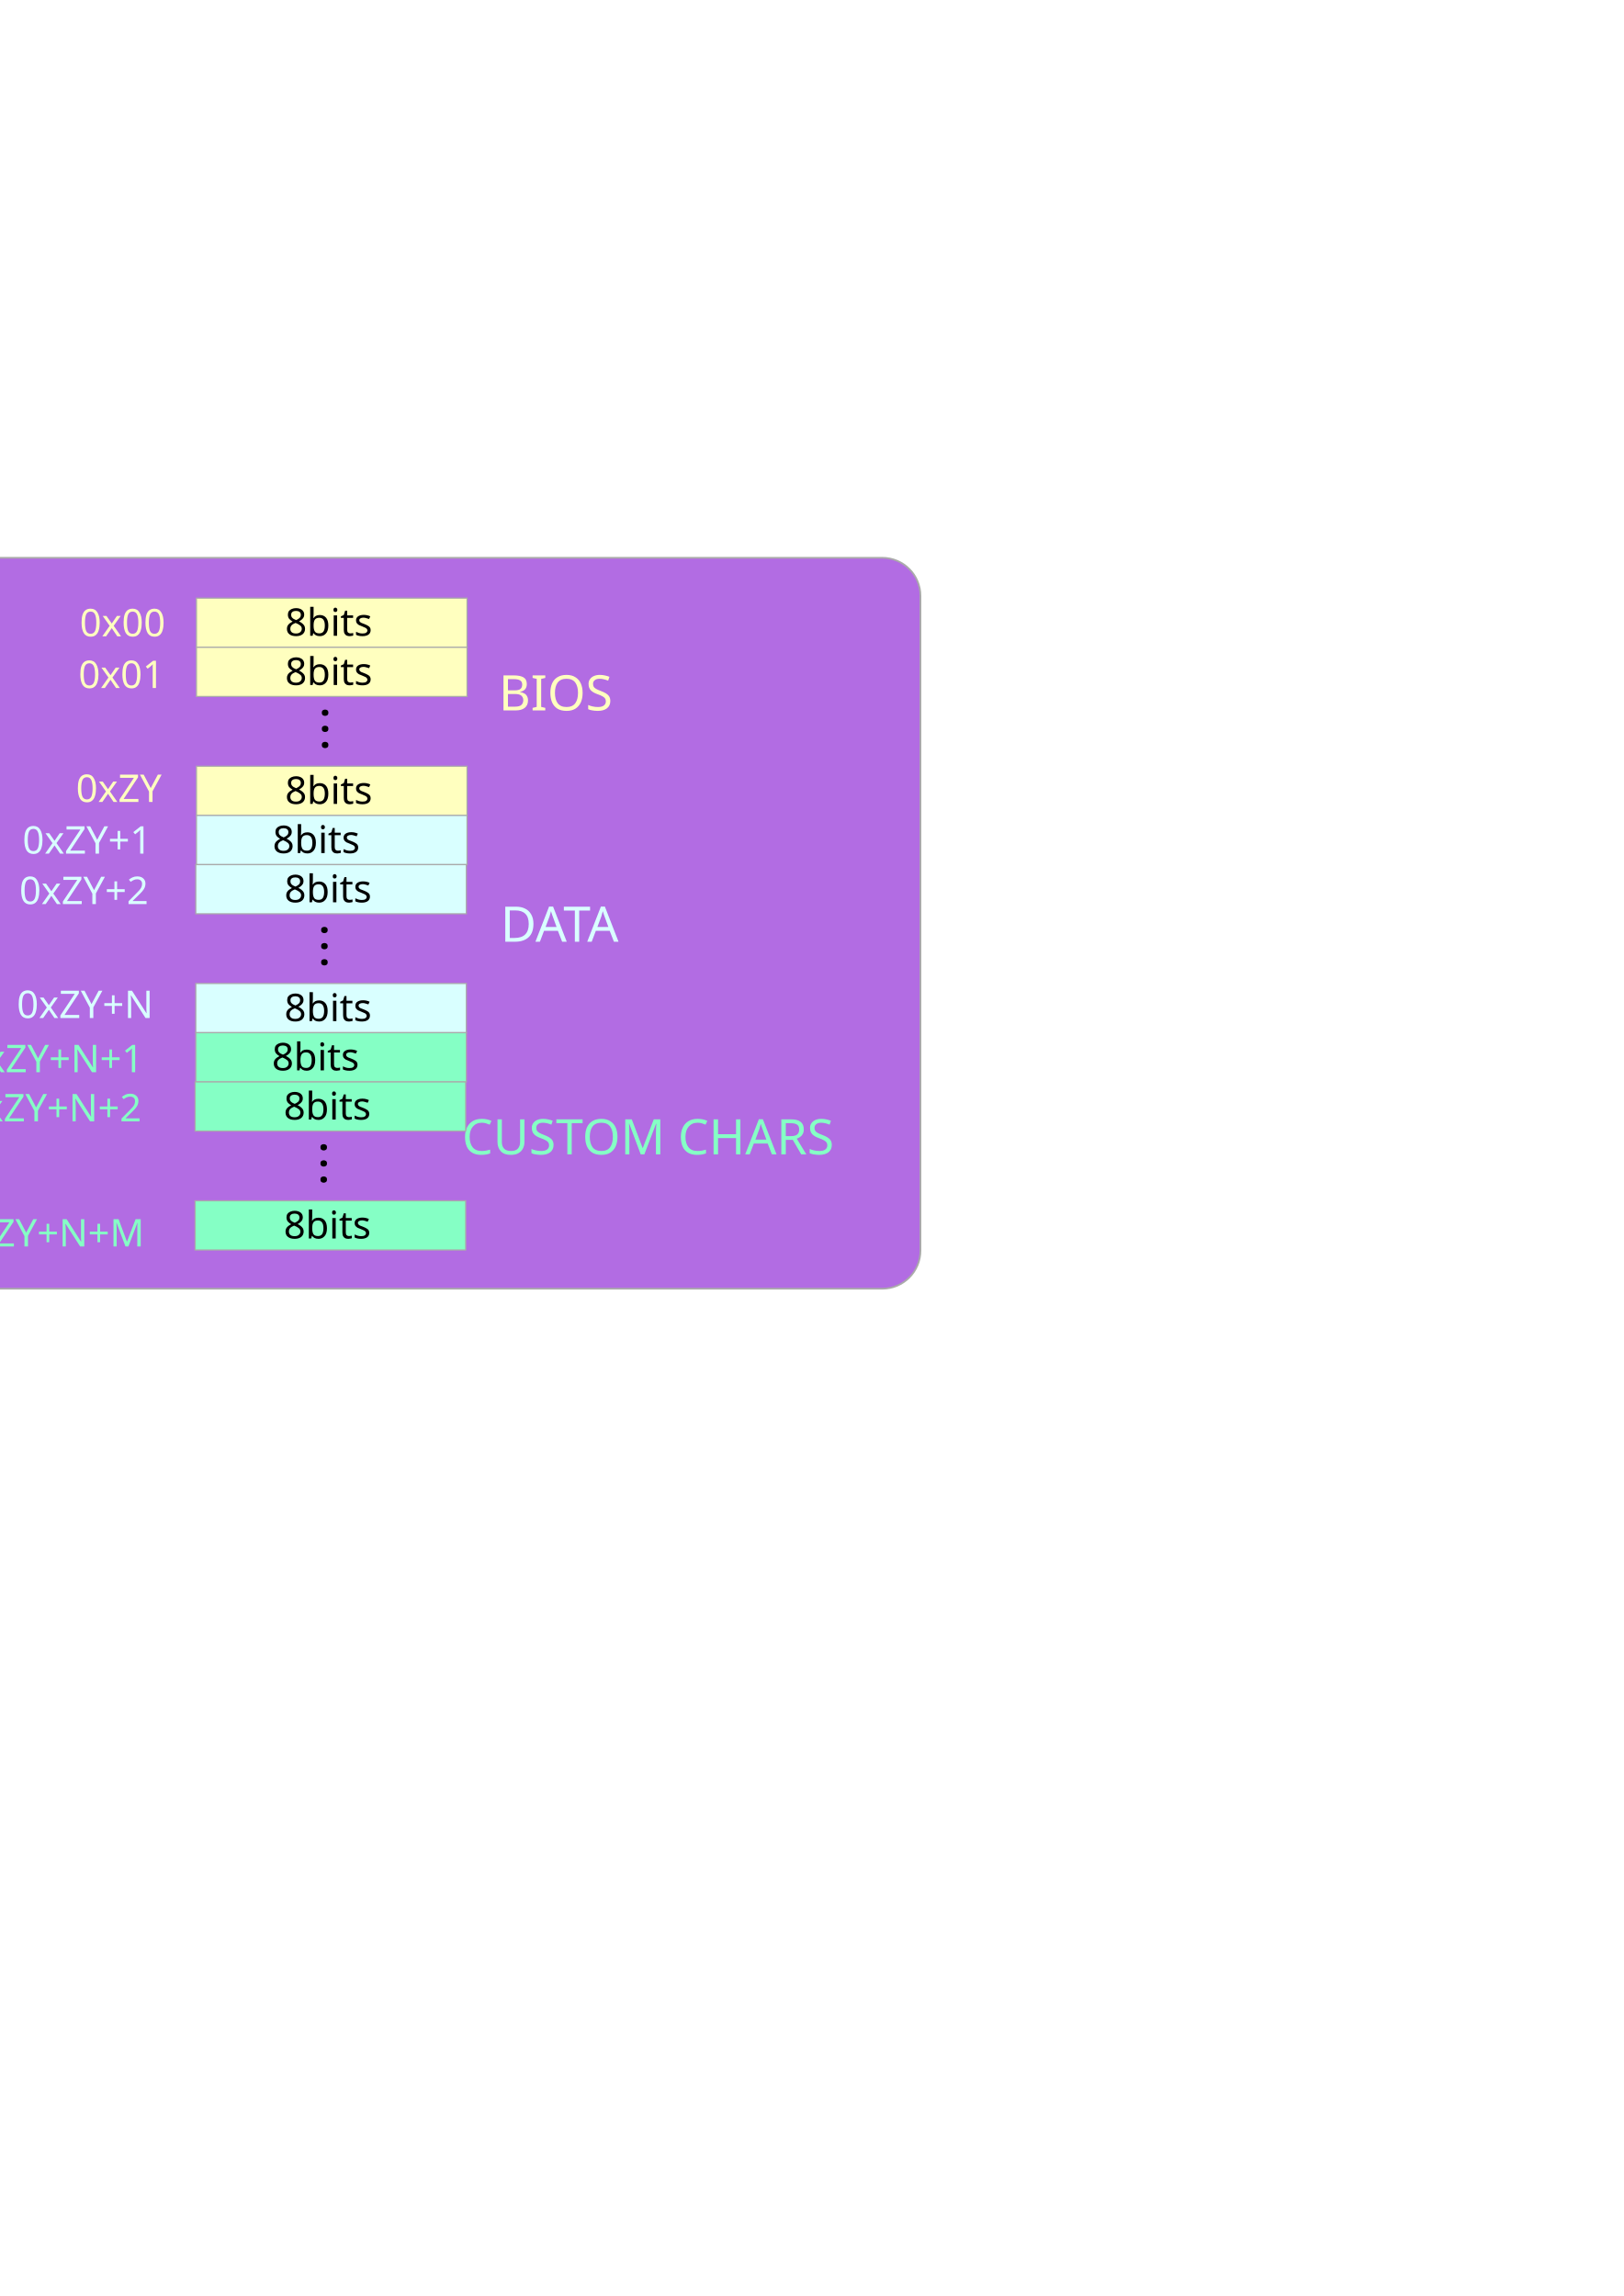
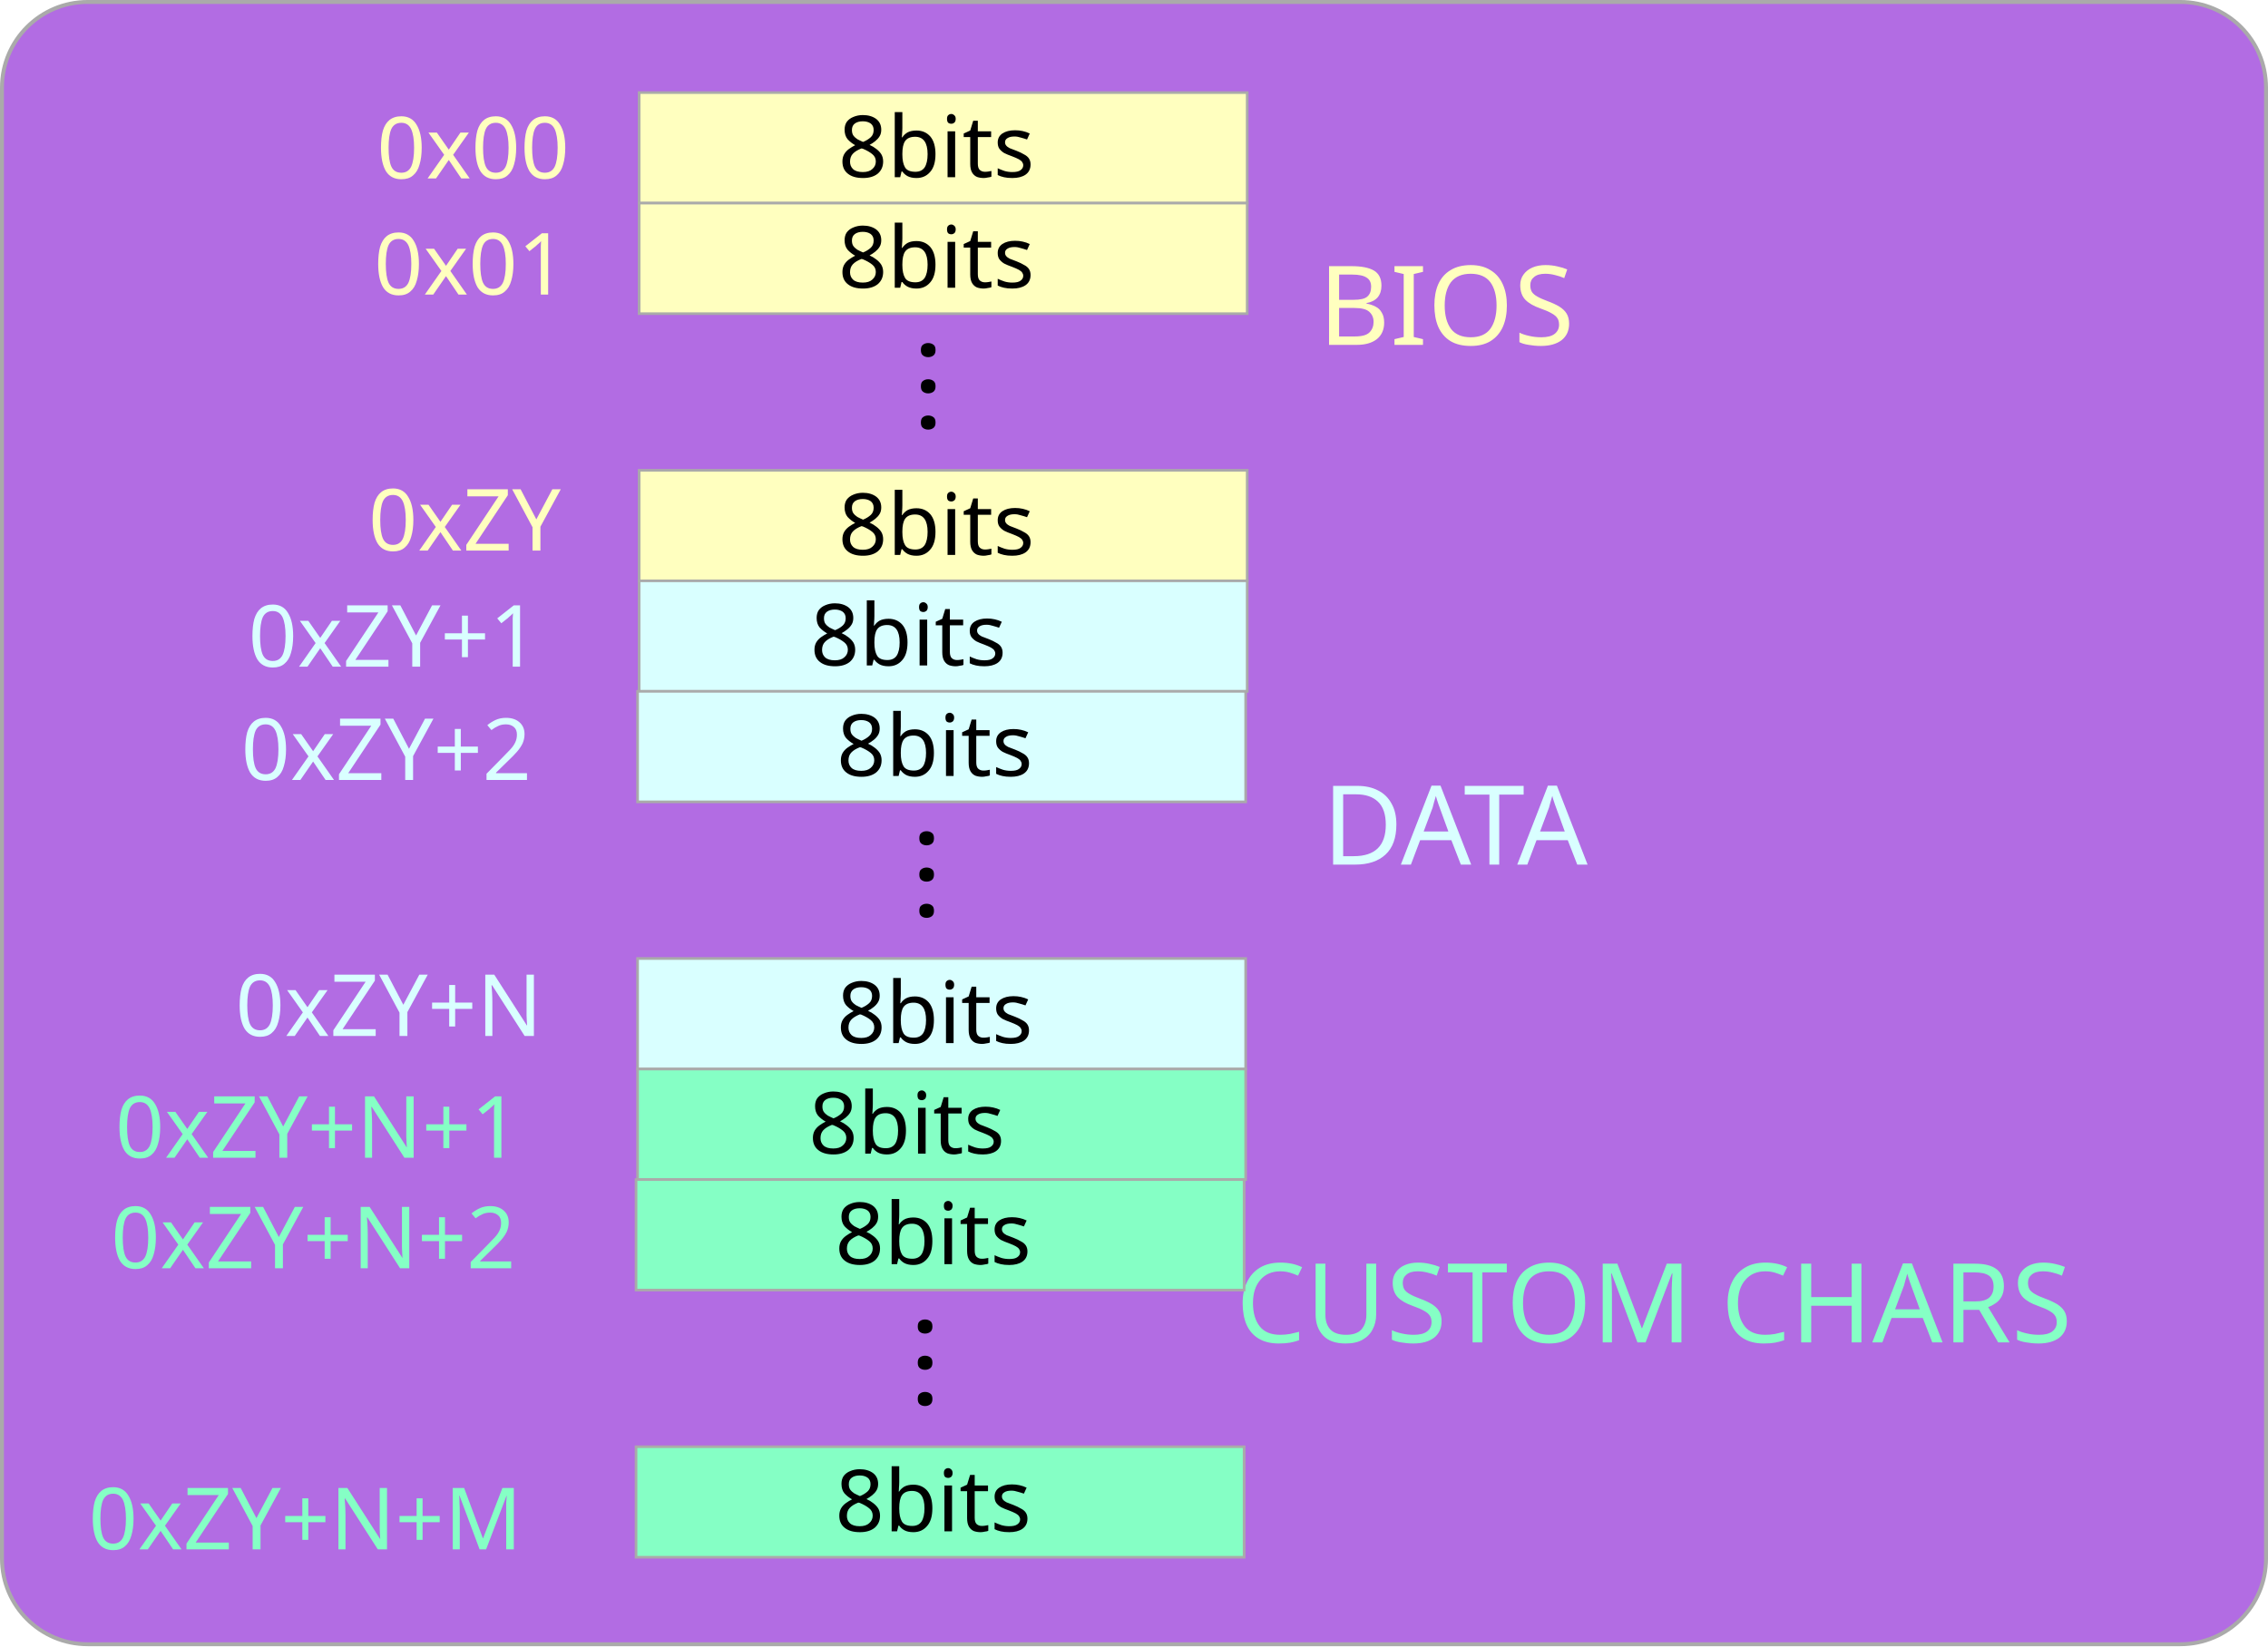
- <svg xmlns="http://www.w3.org/2000/svg" width="210mm" height="297mm" viewBox="0 0 210 297" version="1.1" id="svg8">
+ <svg xmlns="http://www.w3.org/2000/svg" width="130.535mm" height="94.773mm" viewBox="0 0 130.535 94.773" version="1.1" id="svg8">
  <defs id="defs2" />
-   <g id="layer1">
+   <g id="layer1" transform="translate(11.37671,-72.03994)">
    <rect style="opacity:1;fill:#912ed7;fill-opacity:0.703;stroke:#aaaaaa;stroke-width:0.225;stroke-linecap:round;stroke-miterlimit:4;stroke-dasharray:none;stroke-dashoffset:0;stroke-opacity:1" id="rect1155" width="130.31" height="94.549" x="-11.264" y="72.152" ry="4.932" />
    <rect style="opacity:1;fill:#ffffbf;fill-opacity:1;stroke:#aaaaaa;stroke-width:0.151;stroke-linecap:round;stroke-miterlimit:4;stroke-dasharray:none;stroke-dashoffset:0;stroke-opacity:1" id="rect815" width="34.997" height="6.363" x="25.409" y="77.371" />
    <text xml:space="preserve" style="font-style:normal;font-weight:normal;font-size:10.583px;line-height:125%;font-family:sans-serif;letter-spacing:0px;word-spacing:0px;fill:#000000;fill-opacity:1;stroke:none;stroke-width:0.265px;stroke-linecap:butt;stroke-linejoin:miter;stroke-opacity:1" x="28.956" y="73.877" id="text819">
      <tspan id="tspan817" x="28.956" y="83.24" style="stroke-width:0.265px" />
    </text>
-     <text xml:space="preserve" style="font-style:normal;font-weight:normal;font-size:10.583px;line-height:125%;font-family:sans-serif;letter-spacing:0px;word-spacing:0px;fill:#ffffbf;fill-opacity:1;stroke:none;stroke-width:0.265px;stroke-linecap:butt;stroke-linejoin:miter;stroke-opacity:1;" x="64.508" y="91.894" id="text823">
-       <tspan id="tspan821" x="64.508" y="91.894" style="font-size:6.35px;fill:#ffffbf;fill-opacity:1;stroke-width:0.265px;">BIOS</tspan>
+     <text xml:space="preserve" style="font-style:normal;font-weight:normal;font-size:10.583px;line-height:125%;font-family:sans-serif;letter-spacing:0px;word-spacing:0px;fill:#ffffbf;fill-opacity:1;stroke:none;stroke-width:0.265px;stroke-linecap:butt;stroke-linejoin:miter;stroke-opacity:1" x="64.508" y="91.894" id="text823">
+       <tspan id="tspan821" x="64.508" y="91.894" style="font-size:6.35px;fill:#ffffbf;fill-opacity:1;stroke-width:0.265px">BIOS</tspan>
    </text>
-     <text xml:space="preserve" style="font-style:normal;font-weight:normal;font-size:6.35px;line-height:125%;font-family:sans-serif;letter-spacing:0px;word-spacing:0px;fill:#d9ffff;fill-opacity:1;stroke:none;stroke-width:0.265px;stroke-linecap:butt;stroke-linejoin:miter;stroke-opacity:1;" x="64.741" y="121.815" id="text823-6">
-       <tspan id="tspan821-7" x="64.741" y="121.815" style="font-size:6.35px;fill:#d9ffff;fill-opacity:1;stroke-width:0.265px;">DATA</tspan>
+     <text xml:space="preserve" style="font-style:normal;font-weight:normal;font-size:6.35px;line-height:125%;font-family:sans-serif;letter-spacing:0px;word-spacing:0px;fill:#d9ffff;fill-opacity:1;stroke:none;stroke-width:0.265px;stroke-linecap:butt;stroke-linejoin:miter;stroke-opacity:1" x="64.741" y="121.815" id="text823-6">
+       <tspan id="tspan821-7" x="64.741" y="121.815" style="font-size:6.35px;fill:#d9ffff;fill-opacity:1;stroke-width:0.265px">DATA</tspan>
    </text>
-     <text xml:space="preserve" style="font-style:normal;font-weight:normal;font-size:10.583px;line-height:79.9%;font-family:sans-serif;letter-spacing:0px;word-spacing:0px;fill:#85ffc5;fill-opacity:1;stroke:none;stroke-width:0.265px;stroke-linecap:butt;stroke-linejoin:miter;stroke-opacity:1;" x="90.697" y="149.323" id="text823-6-6">
-       <tspan x="90.697" y="149.323" style="font-size:6.35px;line-height:79.9%;text-align:center;text-anchor:middle;fill:#85ffc5;fill-opacity:1;stroke-width:0.265px;" id="tspan885">CUSTOM CHARS</tspan>
+     <text xml:space="preserve" style="font-style:normal;font-weight:normal;font-size:10.583px;line-height:79.9%;font-family:sans-serif;letter-spacing:0px;word-spacing:0px;fill:#85ffc5;fill-opacity:1;stroke:none;stroke-width:0.265px;stroke-linecap:butt;stroke-linejoin:miter;stroke-opacity:1" x="90.697" y="149.323" id="text823-6-6">
+       <tspan x="90.697" y="149.323" style="font-size:6.35px;line-height:79.9%;text-align:center;text-anchor:middle;fill:#85ffc5;fill-opacity:1;stroke-width:0.265px" id="tspan885">CUSTOM CHARS</tspan>
    </text>
    <text xml:space="preserve" style="font-style:normal;font-weight:normal;font-size:10.583px;line-height:125%;font-family:sans-serif;letter-spacing:0px;word-spacing:0px;fill:#000000;fill-opacity:1;stroke:none;stroke-width:0.265px;stroke-linecap:butt;stroke-linejoin:miter;stroke-opacity:1" x="36.875" y="82.242" id="text893">
      <tspan id="tspan891" x="36.875" y="82.242" style="font-size:4.939px;stroke-width:0.265px">8bits</tspan>
    </text>
-     <text xml:space="preserve" style="font-style:normal;font-weight:normal;font-size:10.583px;line-height:125%;font-family:sans-serif;letter-spacing:0px;word-spacing:0px;fill:#ffffbf;fill-opacity:1;stroke:none;stroke-width:0.265px;stroke-linecap:butt;stroke-linejoin:miter;stroke-opacity:1;" x="10.317" y="82.313" id="text893-9">
-       <tspan id="tspan891-1" x="10.317" y="82.313" style="font-size:4.939px;stroke-width:0.265px;fill:#ffffbf;fill-opacity:1;">0x00</tspan>
+     <text xml:space="preserve" style="font-style:normal;font-weight:normal;font-size:10.583px;line-height:125%;font-family:sans-serif;letter-spacing:0px;word-spacing:0px;fill:#ffffbf;fill-opacity:1;stroke:none;stroke-width:0.265px;stroke-linecap:butt;stroke-linejoin:miter;stroke-opacity:1" x="10.317" y="82.313" id="text893-9">
+       <tspan id="tspan891-1" x="10.317" y="82.313" style="font-size:4.939px;fill:#ffffbf;fill-opacity:1;stroke-width:0.265px">0x00</tspan>
    </text>
    <rect style="opacity:1;fill:#ffffbf;fill-opacity:1;stroke:#aaaaaa;stroke-width:0.151;stroke-linecap:round;stroke-miterlimit:4;stroke-dasharray:none;stroke-dashoffset:0;stroke-opacity:1" id="rect815-2" width="34.997" height="6.363" x="25.409" y="83.734" />
    <text xml:space="preserve" style="font-style:normal;font-weight:normal;font-size:10.583px;line-height:125%;font-family:sans-serif;letter-spacing:0px;word-spacing:0px;fill:#000000;fill-opacity:1;stroke:none;stroke-width:0.265px;stroke-linecap:butt;stroke-linejoin:miter;stroke-opacity:1" x="36.875" y="88.604" id="text893-7">
      <tspan id="tspan891-0" x="36.875" y="88.604" style="font-size:4.939px;stroke-width:0.265px">8bits</tspan>
    </text>
-     <text xml:space="preserve" style="font-style:normal;font-weight:normal;font-size:10.583px;line-height:125%;font-family:sans-serif;letter-spacing:0px;word-spacing:0px;fill:#ffffbf;fill-opacity:1;stroke:none;stroke-width:0.265px;stroke-linecap:butt;stroke-linejoin:miter;stroke-opacity:1;" x="10.156" y="88.998" id="text893-9-9">
-       <tspan id="tspan891-1-3" x="10.156" y="88.998" style="font-size:4.939px;stroke-width:0.265px;fill:#ffffbf;fill-opacity:1;">0x01</tspan>
+     <text xml:space="preserve" style="font-style:normal;font-weight:normal;font-size:10.583px;line-height:125%;font-family:sans-serif;letter-spacing:0px;word-spacing:0px;fill:#ffffbf;fill-opacity:1;stroke:none;stroke-width:0.265px;stroke-linecap:butt;stroke-linejoin:miter;stroke-opacity:1" x="10.156" y="88.998" id="text893-9-9">
+       <tspan id="tspan891-1-3" x="10.156" y="88.998" style="font-size:4.939px;fill:#ffffbf;fill-opacity:1;stroke-width:0.265px">0x01</tspan>
    </text>
-     <flowRoot xml:space="preserve" id="flowRoot940" style="fill:black;stroke:none;stroke-opacity:1;stroke-width:1px;stroke-linejoin:miter;stroke-linecap:butt;fill-opacity:1;font-family:sans-serif;font-style:normal;font-weight:normal;font-size:40px;line-height:125%;letter-spacing:0px;word-spacing:0px">
+     <flowRoot xml:space="preserve" id="flowRoot940" style="font-style:normal;font-weight:normal;font-size:40px;line-height:125%;font-family:sans-serif;letter-spacing:0px;word-spacing:0px;fill:#000000;fill-opacity:1;stroke:none;stroke-width:1px;stroke-linecap:butt;stroke-linejoin:miter;stroke-opacity:1" transform="scale(0.2645833)">
      <flowRegion id="flowRegion942">
        <rect id="rect944" width="267.522" height="71.744" x="6.688" y="288.338" />
      </flowRegion>
      <flowPara id="flowPara946" />
    </flowRoot>
    <rect style="opacity:1;fill:#ffffbf;fill-opacity:1;stroke:#aaaaaa;stroke-width:0.151;stroke-linecap:round;stroke-miterlimit:4;stroke-dasharray:none;stroke-dashoffset:0;stroke-opacity:1" id="rect815-6" width="34.997" height="6.363" x="25.409" y="99.116" />
    <text xml:space="preserve" style="font-style:normal;font-weight:normal;font-size:10.583px;line-height:125%;font-family:sans-serif;letter-spacing:0px;word-spacing:0px;fill:#000000;fill-opacity:1;stroke:none;stroke-width:0.265px;stroke-linecap:butt;stroke-linejoin:miter;stroke-opacity:1" x="36.875" y="103.986" id="text893-0">
      <tspan id="tspan891-6" x="36.875" y="103.986" style="font-size:4.939px;stroke-width:0.265px">8bits</tspan>
    </text>
-     <text xml:space="preserve" style="font-style:normal;font-weight:normal;font-size:10.583px;line-height:125%;font-family:sans-serif;letter-spacing:0px;word-spacing:0px;fill:#ffffbf;fill-opacity:1;stroke:none;stroke-width:0.265px;stroke-linecap:butt;stroke-linejoin:miter;stroke-opacity:1;" x="9.834" y="103.736" id="text893-9-2">
-       <tspan id="tspan891-1-6" x="9.834" y="103.736" style="font-size:4.939px;stroke-width:0.265px;fill:#ffffbf;fill-opacity:1;">0xZY</tspan>
+     <text xml:space="preserve" style="font-style:normal;font-weight:normal;font-size:10.583px;line-height:125%;font-family:sans-serif;letter-spacing:0px;word-spacing:0px;fill:#ffffbf;fill-opacity:1;stroke:none;stroke-width:0.265px;stroke-linecap:butt;stroke-linejoin:miter;stroke-opacity:1" x="9.834" y="103.736" id="text893-9-2">
+       <tspan id="tspan891-1-6" x="9.834" y="103.736" style="font-size:4.939px;fill:#ffffbf;fill-opacity:1;stroke-width:0.265px">0xZY</tspan>
    </text>
    <rect style="opacity:1;fill:#d9ffff;fill-opacity:1;stroke:#aaaaaa;stroke-width:0.151;stroke-linecap:round;stroke-miterlimit:4;stroke-dasharray:none;stroke-dashoffset:0;stroke-opacity:1" id="rect815-2-1" width="34.997" height="6.363" x="25.409" y="105.479" />
    <text xml:space="preserve" style="font-style:normal;font-weight:normal;font-size:10.583px;line-height:125%;font-family:sans-serif;letter-spacing:0px;word-spacing:0px;fill:#000000;fill-opacity:1;stroke:none;stroke-width:0.265px;stroke-linecap:butt;stroke-linejoin:miter;stroke-opacity:1" x="35.266" y="110.349" id="text893-7-8">
      <tspan id="tspan891-0-7" x="35.266" y="110.349" style="font-size:4.939px;stroke-width:0.265px">8bits</tspan>
    </text>
-     <text xml:space="preserve" style="font-style:normal;font-weight:normal;font-size:10.583px;line-height:125%;font-family:sans-serif;letter-spacing:0px;word-spacing:0px;fill:#d9ffff;fill-opacity:1;stroke:none;stroke-width:0.265px;stroke-linecap:butt;stroke-linejoin:miter;stroke-opacity:1;" x="2.917" y="110.421" id="text893-9-9-9">
-       <tspan id="tspan891-1-3-2" x="2.917" y="110.421" style="font-size:4.939px;stroke-width:0.265px;fill:#d9ffff;fill-opacity:1;">0xZY+1</tspan>
+     <text xml:space="preserve" style="font-style:normal;font-weight:normal;font-size:10.583px;line-height:125%;font-family:sans-serif;letter-spacing:0px;word-spacing:0px;fill:#d9ffff;fill-opacity:1;stroke:none;stroke-width:0.265px;stroke-linecap:butt;stroke-linejoin:miter;stroke-opacity:1" x="2.917" y="110.421" id="text893-9-9-9">
+       <tspan id="tspan891-1-3-2" x="2.917" y="110.421" style="font-size:4.939px;fill:#d9ffff;fill-opacity:1;stroke-width:0.265px">0xZY+1</tspan>
    </text>
    <text xml:space="preserve" style="font-style:normal;font-weight:normal;font-size:10.583px;line-height:8%;font-family:sans-serif;letter-spacing:0px;word-spacing:0px;fill:#000000;fill-opacity:1;stroke:none;stroke-width:0.265px;stroke-linecap:butt;stroke-linejoin:miter;stroke-opacity:1" x="41.343" y="92.537" id="text992">
      <tspan id="tspan990" x="41.343" y="92.537" style="font-style:normal;font-variant:normal;font-weight:bold;font-stretch:normal;font-size:4.939px;line-height:8%;font-family:sans-serif;-inkscape-font-specification:'sans-serif Bold';stroke-width:0.265px">.</tspan>
      <tspan x="41.343" y="94.624" style="font-style:normal;font-variant:normal;font-weight:bold;font-stretch:normal;font-size:4.939px;line-height:8%;font-family:sans-serif;-inkscape-font-specification:'sans-serif Bold';stroke-width:0.265px" id="tspan994">.</tspan>
      <tspan x="41.343" y="96.711" style="font-style:normal;font-variant:normal;font-weight:bold;font-stretch:normal;font-size:4.939px;line-height:8%;font-family:sans-serif;-inkscape-font-specification:'sans-serif Bold';stroke-width:0.265px" id="tspan996">.</tspan>
    </text>
    <rect style="opacity:1;fill:#d9ffff;fill-opacity:1;stroke:#aaaaaa;stroke-width:0.151;stroke-linecap:round;stroke-miterlimit:4;stroke-dasharray:none;stroke-dashoffset:0;stroke-opacity:1" id="rect815-2-0" width="34.997" height="6.363" x="25.32" y="111.841" />
    <text xml:space="preserve" style="font-style:normal;font-weight:normal;font-size:10.583px;line-height:125%;font-family:sans-serif;letter-spacing:0px;word-spacing:0px;fill:#000000;fill-opacity:1;stroke:none;stroke-width:0.265px;stroke-linecap:butt;stroke-linejoin:miter;stroke-opacity:1" x="36.786" y="116.712" id="text893-7-2">
      <tspan id="tspan891-0-3" x="36.786" y="116.712" style="font-size:4.939px;stroke-width:0.265px">8bits</tspan>
    </text>
-     <text xml:space="preserve" style="font-style:normal;font-weight:normal;font-size:10.583px;line-height:125%;font-family:sans-serif;letter-spacing:0px;word-spacing:0px;fill:#d9ffff;fill-opacity:1;stroke:none;stroke-width:0.265px;stroke-linecap:butt;stroke-linejoin:miter;stroke-opacity:1;" x="2.506" y="116.944" id="text893-9-9-7">
-       <tspan id="tspan891-1-3-5" x="2.506" y="116.944" style="font-size:4.939px;stroke-width:0.265px;fill:#d9ffff;fill-opacity:1;">0xZY+2</tspan>
+     <text xml:space="preserve" style="font-style:normal;font-weight:normal;font-size:10.583px;line-height:125%;font-family:sans-serif;letter-spacing:0px;word-spacing:0px;fill:#d9ffff;fill-opacity:1;stroke:none;stroke-width:0.265px;stroke-linecap:butt;stroke-linejoin:miter;stroke-opacity:1" x="2.506" y="116.944" id="text893-9-9-7">
+       <tspan id="tspan891-1-3-5" x="2.506" y="116.944" style="font-size:4.939px;fill:#d9ffff;fill-opacity:1;stroke-width:0.265px">0xZY+2</tspan>
    </text>
    <rect style="opacity:1;fill:#d9ffff;fill-opacity:1;stroke:#aaaaaa;stroke-width:0.151;stroke-linecap:round;stroke-miterlimit:4;stroke-dasharray:none;stroke-dashoffset:0;stroke-opacity:1" id="rect815-6-9" width="34.997" height="6.363" x="25.32" y="127.223" />
    <text xml:space="preserve" style="font-style:normal;font-weight:normal;font-size:10.583px;line-height:125%;font-family:sans-serif;letter-spacing:0px;word-spacing:0px;fill:#000000;fill-opacity:1;stroke:none;stroke-width:0.265px;stroke-linecap:butt;stroke-linejoin:miter;stroke-opacity:1" x="36.786" y="132.094" id="text893-0-2">
      <tspan id="tspan891-6-2" x="36.786" y="132.094" style="font-size:4.939px;stroke-width:0.265px">8bits</tspan>
    </text>
-     <text xml:space="preserve" style="font-style:normal;font-weight:normal;font-size:10.583px;line-height:125%;font-family:sans-serif;letter-spacing:0px;word-spacing:0px;fill:#d9ffff;fill-opacity:1;stroke:none;stroke-width:0.265px;stroke-linecap:butt;stroke-linejoin:miter;stroke-opacity:1;" x="2.184" y="131.683" id="text893-9-2-8">
-       <tspan id="tspan891-1-6-9" x="2.184" y="131.683" style="font-size:4.939px;stroke-width:0.265px;fill:#d9ffff;fill-opacity:1;">0xZY+N</tspan>
+     <text xml:space="preserve" style="font-style:normal;font-weight:normal;font-size:10.583px;line-height:125%;font-family:sans-serif;letter-spacing:0px;word-spacing:0px;fill:#d9ffff;fill-opacity:1;stroke:none;stroke-width:0.265px;stroke-linecap:butt;stroke-linejoin:miter;stroke-opacity:1" x="2.184" y="131.683" id="text893-9-2-8">
+       <tspan id="tspan891-1-6-9" x="2.184" y="131.683" style="font-size:4.939px;fill:#d9ffff;fill-opacity:1;stroke-width:0.265px">0xZY+N</tspan>
    </text>
    <text xml:space="preserve" style="font-style:normal;font-weight:normal;font-size:10.583px;line-height:8%;font-family:sans-serif;letter-spacing:0px;word-spacing:0px;fill:#000000;fill-opacity:1;stroke:none;stroke-width:0.265px;stroke-linecap:butt;stroke-linejoin:miter;stroke-opacity:1" x="41.254" y="120.645" id="text992-7">
      <tspan id="tspan990-3" x="41.254" y="120.645" style="font-style:normal;font-variant:normal;font-weight:bold;font-stretch:normal;font-size:4.939px;line-height:8%;font-family:sans-serif;-inkscape-font-specification:'sans-serif Bold';stroke-width:0.265px">.</tspan>
      <tspan x="41.254" y="122.732" style="font-style:normal;font-variant:normal;font-weight:bold;font-stretch:normal;font-size:4.939px;line-height:8%;font-family:sans-serif;-inkscape-font-specification:'sans-serif Bold';stroke-width:0.265px" id="tspan994-6">.</tspan>
      <tspan x="41.254" y="124.819" style="font-style:normal;font-variant:normal;font-weight:bold;font-stretch:normal;font-size:4.939px;line-height:8%;font-family:sans-serif;-inkscape-font-specification:'sans-serif Bold';stroke-width:0.265px" id="tspan996-1">.</tspan>
    </text>
    <rect style="opacity:1;fill:#85ffc5;fill-opacity:1;stroke:#aaaaaa;stroke-width:0.151;stroke-linecap:round;stroke-miterlimit:4;stroke-dasharray:none;stroke-dashoffset:0;stroke-opacity:1" id="rect815-2-1-3" width="34.997" height="6.363" x="25.32" y="133.586" />
    <text xml:space="preserve" style="font-style:normal;font-weight:normal;font-size:10.583px;line-height:125%;font-family:sans-serif;letter-spacing:0px;word-spacing:0px;fill:#000000;fill-opacity:1;stroke:none;stroke-width:0.265px;stroke-linecap:butt;stroke-linejoin:miter;stroke-opacity:1" x="35.177" y="138.456" id="text893-7-8-1">
      <tspan id="tspan891-0-7-9" x="35.177" y="138.456" style="font-size:4.939px;stroke-width:0.265px">8bits</tspan>
    </text>
-     <text xml:space="preserve" style="font-style:normal;font-weight:normal;font-size:10.583px;line-height:125%;font-family:sans-serif;letter-spacing:0px;word-spacing:0px;fill:#85ffc5;fill-opacity:1;stroke:none;stroke-width:0.265px;stroke-linecap:butt;stroke-linejoin:miter;stroke-opacity:1;" x="-4.733" y="138.689" id="text893-9-9-9-4">
-       <tspan id="tspan891-1-3-2-7" x="-4.733" y="138.689" style="font-size:4.939px;stroke-width:0.265px;fill:#85ffc5;fill-opacity:1;">0xZY+N+1</tspan>
+     <text xml:space="preserve" style="font-style:normal;font-weight:normal;font-size:10.583px;line-height:125%;font-family:sans-serif;letter-spacing:0px;word-spacing:0px;fill:#85ffc5;fill-opacity:1;stroke:none;stroke-width:0.265px;stroke-linecap:butt;stroke-linejoin:miter;stroke-opacity:1" x="-4.733" y="138.689" id="text893-9-9-9-4">
+       <tspan id="tspan891-1-3-2-7" x="-4.733" y="138.689" style="font-size:4.939px;fill:#85ffc5;fill-opacity:1;stroke-width:0.265px">0xZY+N+1</tspan>
    </text>
    <rect style="opacity:1;fill:#85ffc5;fill-opacity:1;stroke:#aaaaaa;stroke-width:0.151;stroke-linecap:round;stroke-miterlimit:4;stroke-dasharray:none;stroke-dashoffset:0;stroke-opacity:1" id="rect815-2-0-8" width="34.997" height="6.363" x="25.231" y="139.949" />
    <text xml:space="preserve" style="font-style:normal;font-weight:normal;font-size:10.583px;line-height:125%;font-family:sans-serif;letter-spacing:0px;word-spacing:0px;fill:#000000;fill-opacity:1;stroke:none;stroke-width:0.265px;stroke-linecap:butt;stroke-linejoin:miter;stroke-opacity:1" x="36.697" y="144.819" id="text893-7-2-4">
      <tspan id="tspan891-0-3-5" x="36.697" y="144.819" style="font-size:4.939px;stroke-width:0.265px">8bits</tspan>
    </text>
-     <text xml:space="preserve" style="font-style:normal;font-weight:normal;font-size:10.583px;line-height:125%;font-family:sans-serif;letter-spacing:0px;word-spacing:0px;fill:#85ffc5;fill-opacity:1;stroke:none;stroke-width:0.265px;stroke-linecap:butt;stroke-linejoin:miter;stroke-opacity:1;" x="-4.983" y="145.052" id="text893-9-9-7-0">
-       <tspan id="tspan891-1-3-5-3" x="-4.983" y="145.052" style="font-size:4.939px;stroke-width:0.265px;fill:#85ffc5;fill-opacity:1;">0xZY+N+2</tspan>
+     <text xml:space="preserve" style="font-style:normal;font-weight:normal;font-size:10.583px;line-height:125%;font-family:sans-serif;letter-spacing:0px;word-spacing:0px;fill:#85ffc5;fill-opacity:1;stroke:none;stroke-width:0.265px;stroke-linecap:butt;stroke-linejoin:miter;stroke-opacity:1" x="-4.983" y="145.052" id="text893-9-9-7-0">
+       <tspan id="tspan891-1-3-5-3" x="-4.983" y="145.052" style="font-size:4.939px;fill:#85ffc5;fill-opacity:1;stroke-width:0.265px">0xZY+N+2</tspan>
    </text>
    <rect style="opacity:1;fill:#85ffc5;fill-opacity:1;stroke:#aaaaaa;stroke-width:0.151;stroke-linecap:round;stroke-miterlimit:4;stroke-dasharray:none;stroke-dashoffset:0;stroke-opacity:1" id="rect815-6-9-6" width="34.997" height="6.363" x="25.231" y="155.331" />
    <text xml:space="preserve" style="font-style:normal;font-weight:normal;font-size:10.583px;line-height:125%;font-family:sans-serif;letter-spacing:0px;word-spacing:0px;fill:#000000;fill-opacity:1;stroke:none;stroke-width:0.265px;stroke-linecap:butt;stroke-linejoin:miter;stroke-opacity:1" x="36.697" y="160.201" id="text893-0-2-1">
      <tspan id="tspan891-6-2-0" x="36.697" y="160.201" style="font-size:4.939px;stroke-width:0.265px">8bits</tspan>
    </text>
-     <text xml:space="preserve" style="font-style:normal;font-weight:normal;font-size:10.583px;line-height:125%;font-family:sans-serif;letter-spacing:0px;word-spacing:0px;fill:#85ffc5;fill-opacity:1;stroke:none;stroke-width:0.265px;stroke-linecap:butt;stroke-linejoin:miter;stroke-opacity:1;" x="-6.27" y="161.238" id="text893-9-2-8-6">
-       <tspan id="tspan891-1-6-9-3" x="-6.27" y="161.238" style="font-size:4.939px;stroke-width:0.265px;fill:#85ffc5;fill-opacity:1;">0xZY+N+M</tspan>
+     <text xml:space="preserve" style="font-style:normal;font-weight:normal;font-size:10.583px;line-height:125%;font-family:sans-serif;letter-spacing:0px;word-spacing:0px;fill:#85ffc5;fill-opacity:1;stroke:none;stroke-width:0.265px;stroke-linecap:butt;stroke-linejoin:miter;stroke-opacity:1" x="-6.27" y="161.238" id="text893-9-2-8-6">
+       <tspan id="tspan891-1-6-9-3" x="-6.27" y="161.238" style="font-size:4.939px;fill:#85ffc5;fill-opacity:1;stroke-width:0.265px">0xZY+N+M</tspan>
    </text>
    <text xml:space="preserve" style="font-style:normal;font-weight:normal;font-size:10.583px;line-height:8%;font-family:sans-serif;letter-spacing:0px;word-spacing:0px;fill:#000000;fill-opacity:1;stroke:none;stroke-width:0.265px;stroke-linecap:butt;stroke-linejoin:miter;stroke-opacity:1" x="41.165" y="148.752" id="text992-7-2">
      <tspan id="tspan990-3-0" x="41.165" y="148.752" style="font-style:normal;font-variant:normal;font-weight:bold;font-stretch:normal;font-size:4.939px;line-height:8%;font-family:sans-serif;-inkscape-font-specification:'sans-serif Bold';stroke-width:0.265px">.</tspan>
      <tspan x="41.165" y="150.839" style="font-style:normal;font-variant:normal;font-weight:bold;font-stretch:normal;font-size:4.939px;line-height:8%;font-family:sans-serif;-inkscape-font-specification:'sans-serif Bold';stroke-width:0.265px" id="tspan994-6-6">.</tspan>
      <tspan x="41.165" y="152.926" style="font-style:normal;font-variant:normal;font-weight:bold;font-stretch:normal;font-size:4.939px;line-height:8%;font-family:sans-serif;-inkscape-font-specification:'sans-serif Bold';stroke-width:0.265px" id="tspan996-1-1">.</tspan>
    </text>
-     <flowRoot xml:space="preserve" id="flowRoot1127" style="fill:black;stroke:none;stroke-opacity:1;stroke-width:1px;stroke-linejoin:miter;stroke-linecap:butt;fill-opacity:1;font-family:sans-serif;font-style:normal;font-weight:normal;font-size:40px;line-height:125%;letter-spacing:0px;word-spacing:0px">
+     <flowRoot xml:space="preserve" id="flowRoot1127" style="font-style:normal;font-weight:normal;font-size:40px;line-height:125%;font-family:sans-serif;letter-spacing:0px;word-spacing:0px;fill:#000000;fill-opacity:1;stroke:none;stroke-width:1px;stroke-linecap:butt;stroke-linejoin:miter;stroke-opacity:1" transform="scale(0.2645833)">
      <flowRegion id="flowRegion1129">
        <rect id="rect1131" width="334.402" height="313.73" x="-27.968" y="436.083" />
      </flowRegion>
      <flowPara id="flowPara1133" />
    </flowRoot>
-     <flowRoot xml:space="preserve" id="flowRoot1135" style="fill:black;stroke:none;stroke-opacity:1;stroke-width:1px;stroke-linejoin:miter;stroke-linecap:butt;fill-opacity:1;font-family:sans-serif;font-style:normal;font-weight:normal;font-size:40px;line-height:125%;letter-spacing:0px;word-spacing:0px">
+     <flowRoot xml:space="preserve" id="flowRoot1135" style="font-style:normal;font-weight:normal;font-size:40px;line-height:125%;font-family:sans-serif;letter-spacing:0px;word-spacing:0px;fill:#000000;fill-opacity:1;stroke:none;stroke-width:1px;stroke-linecap:butt;stroke-linejoin:miter;stroke-opacity:1" transform="scale(0.2645833)">
      <flowRegion id="flowRegion1137">
        <rect id="rect1139" width="5.472" height="41.344" x="144.097" y="542.484" />
      </flowRegion>
      <flowPara id="flowPara1141" />
    </flowRoot>
-     <flowRoot xml:space="preserve" id="flowRoot1143" style="fill:black;stroke:none;stroke-opacity:1;stroke-width:1px;stroke-linejoin:miter;stroke-linecap:butt;fill-opacity:1;font-family:sans-serif;font-style:normal;font-weight:normal;font-size:40px;line-height:125%;letter-spacing:0px;word-spacing:0px">
+     <flowRoot xml:space="preserve" id="flowRoot1143" style="font-style:normal;font-weight:normal;font-size:40px;line-height:125%;font-family:sans-serif;letter-spacing:0px;word-spacing:0px;fill:#000000;fill-opacity:1;stroke:none;stroke-width:1px;stroke-linecap:butt;stroke-linejoin:miter;stroke-opacity:1" transform="scale(0.2645833)">
      <flowRegion id="flowRegion1145">
        <rect id="rect1147" width="460.259" height="348.386" x="-52.288" y="416.627" />
      </flowRegion>
      <flowPara id="flowPara1149" />
    </flowRoot>
  </g>
</svg>
